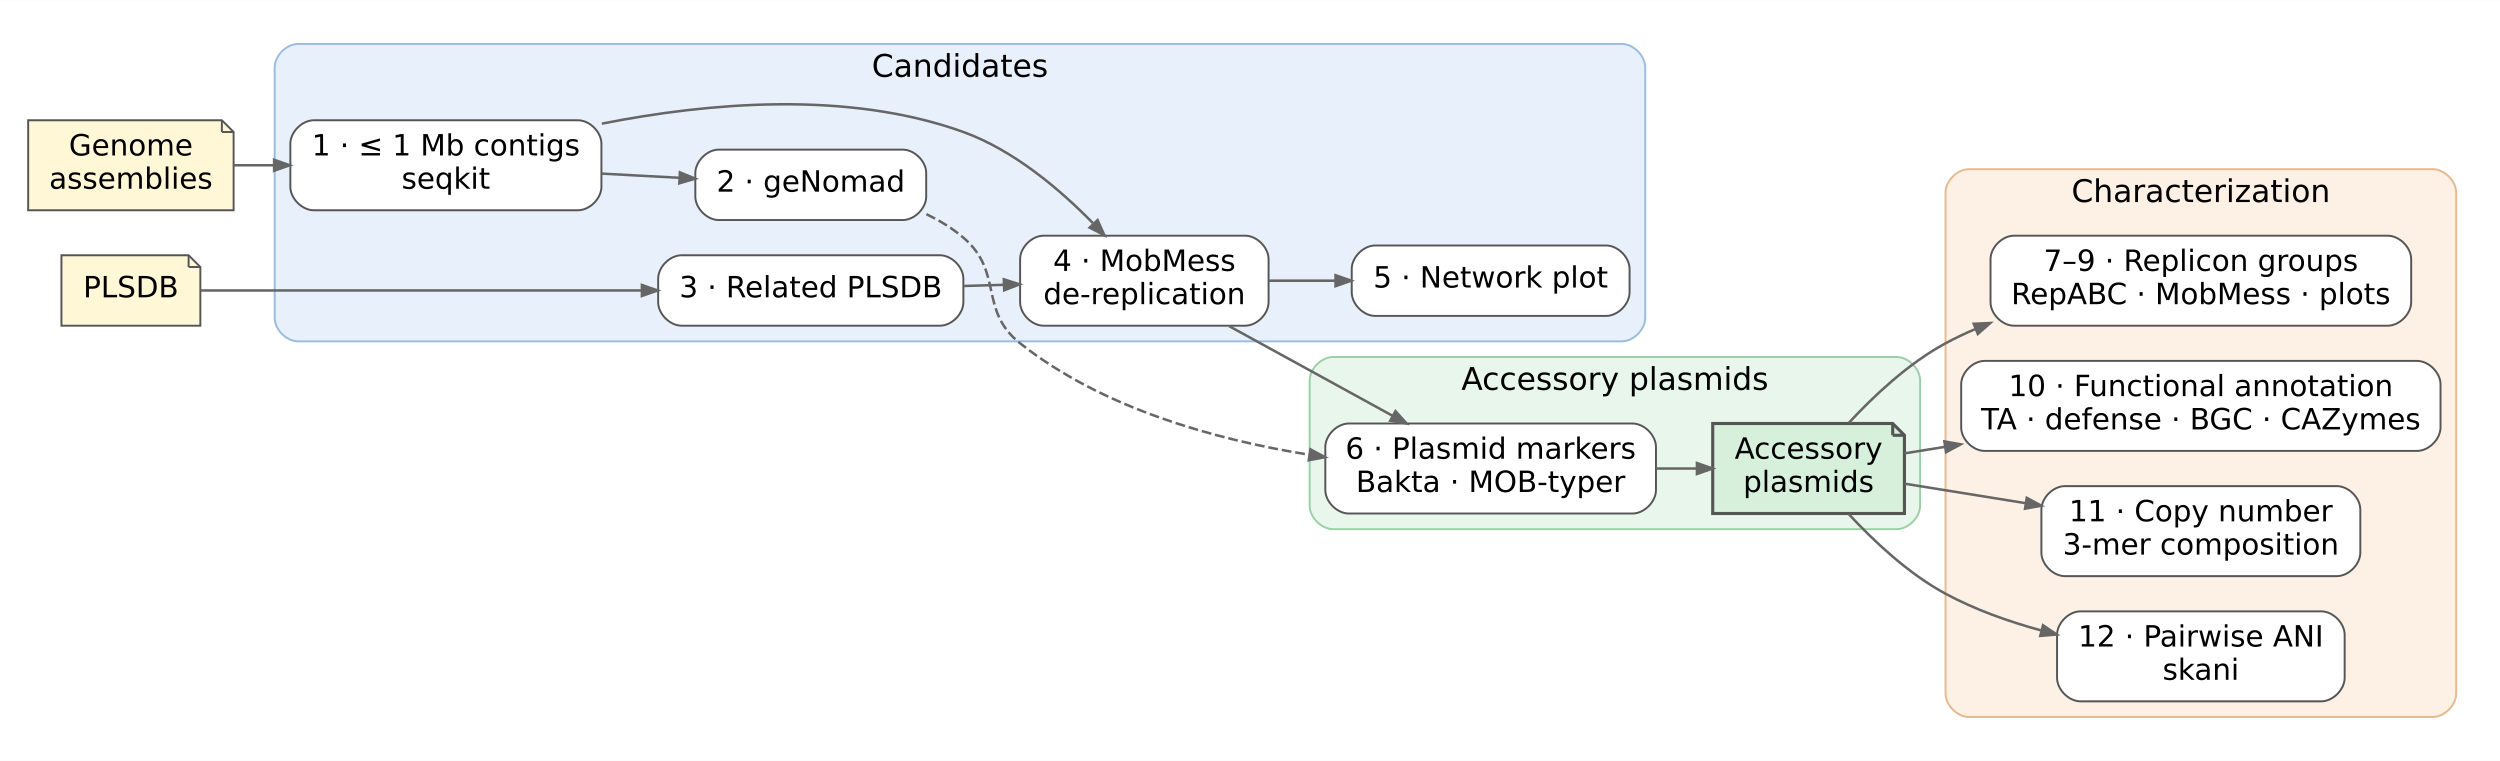
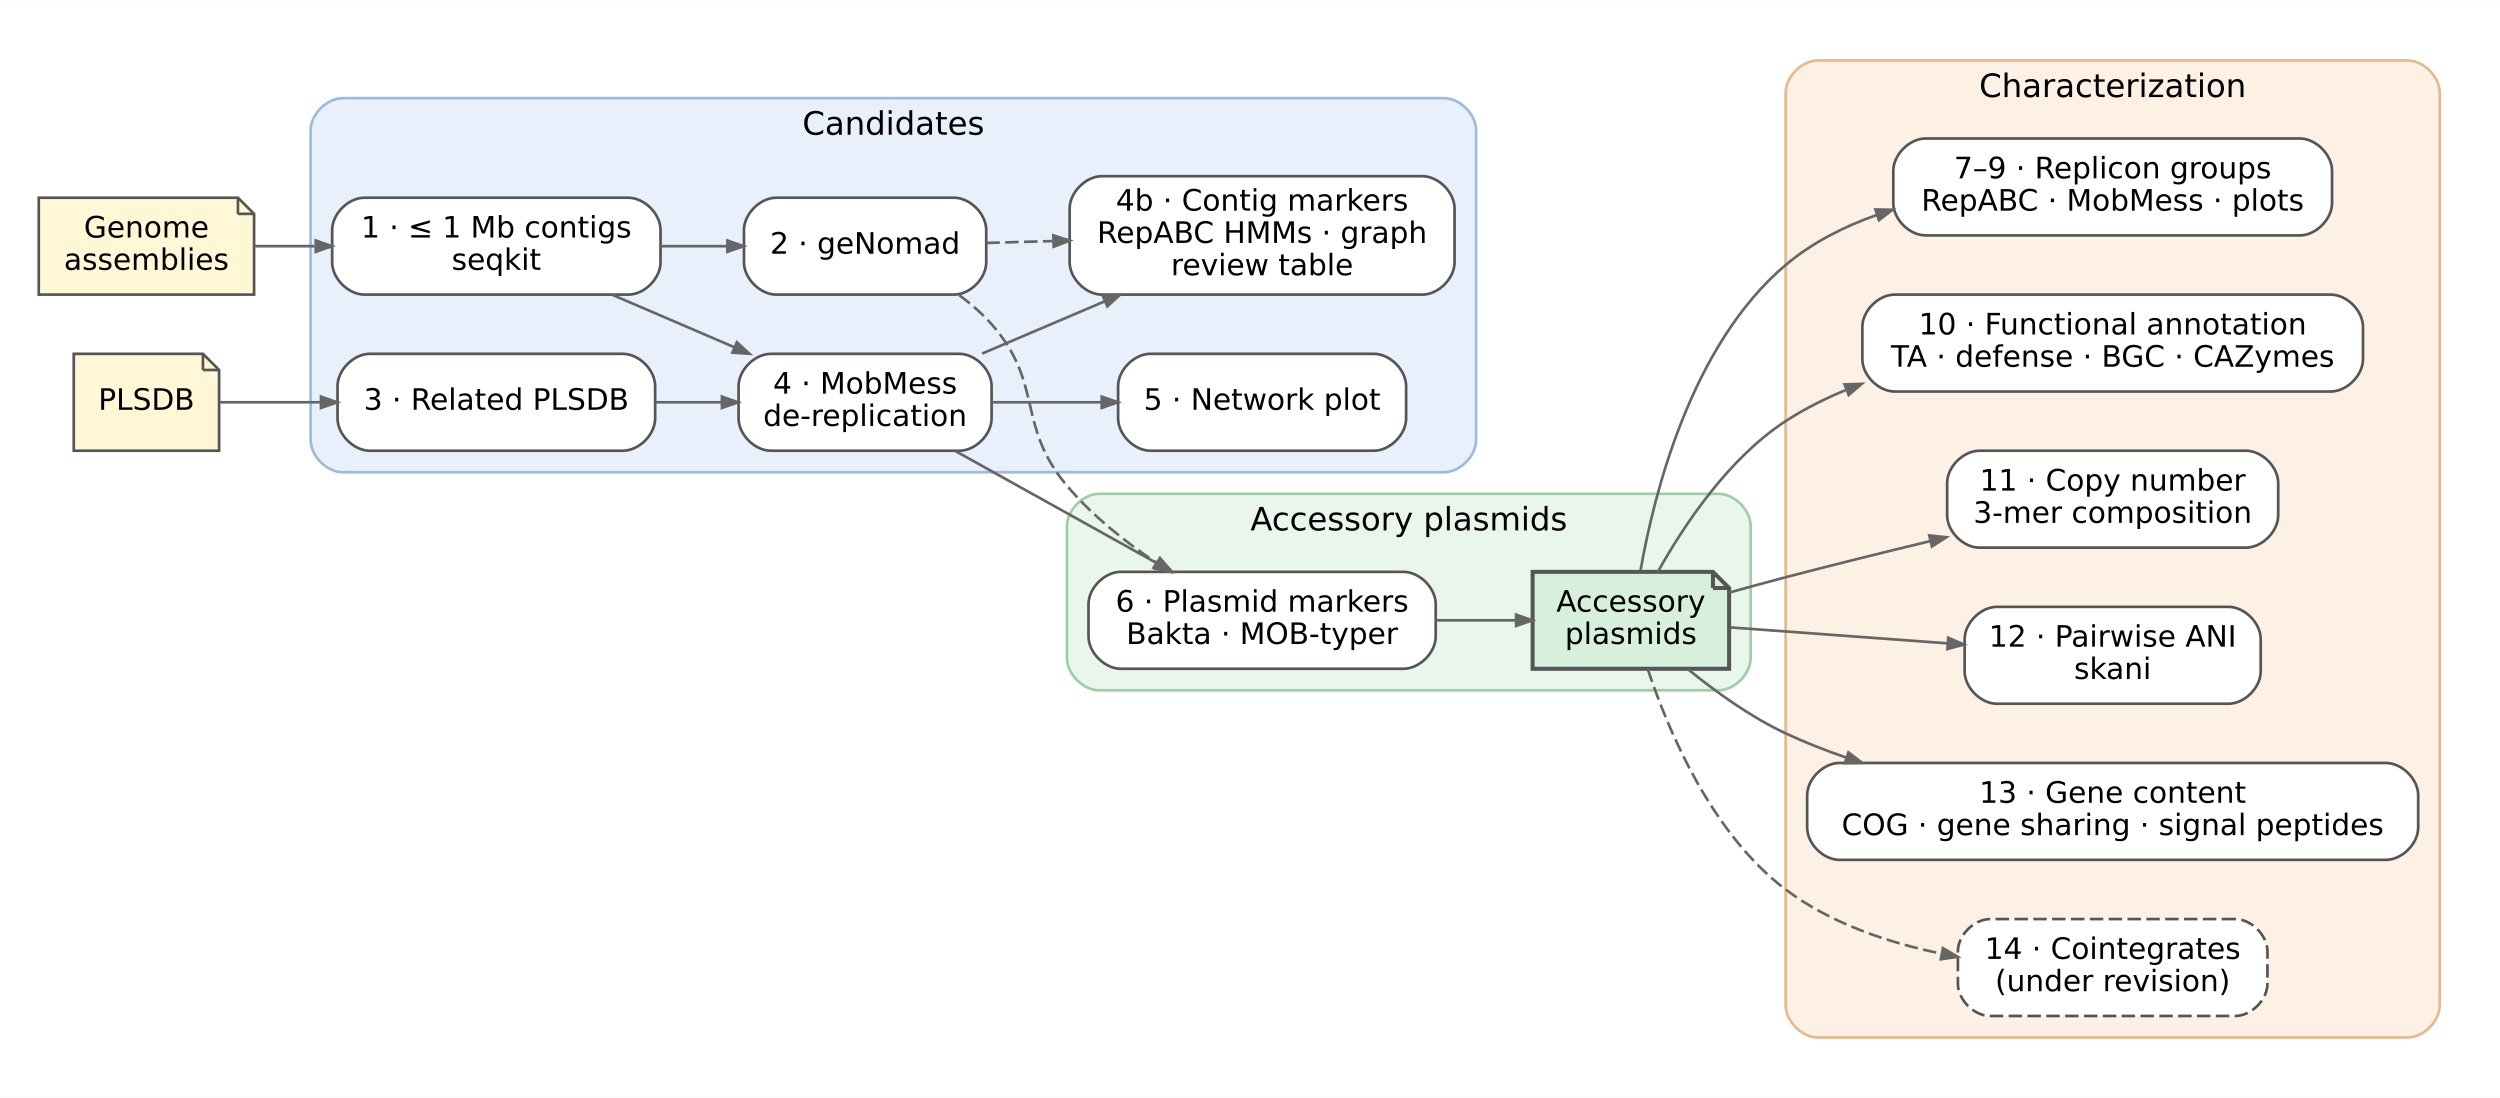
- <svg xmlns="http://www.w3.org/2000/svg" width="1278pt" height="389pt" viewBox="0.00 0.00 1277.80 388.80">
-   <g id="graph0" class="graph" transform="scale(1 1) rotate(0) translate(14.4 374.4)">
-     <polygon fill="white" stroke="transparent" points="-14.4,14.4 -14.4,-374.4 1263.4,-374.4 1263.4,14.4 -14.4,14.4" />
+ <svg xmlns="http://www.w3.org/2000/svg" width="929pt" height="408pt" viewBox="0.00 0.00 928.80 407.80">
+   <g id="graph0" class="graph" transform="scale(1 1) rotate(0) translate(14.4 393.4)">
+     <polygon fill="white" stroke="transparent" points="-14.4,14.4 -14.4,-393.4 914.4,-393.4 914.4,14.4 -14.4,14.4" />
    <g id="clust1" class="cluster">
-       <path fill="#e8f1fb" stroke="#9bbbe0" d="M138,-200C138,-200 814.5,-200 814.5,-200 820.5,-200 826.5,-206 826.5,-212 826.5,-212 826.5,-340 826.5,-340 826.5,-346 820.5,-352 814.5,-352 814.5,-352 138,-352 138,-352 132,-352 126,-346 126,-340 126,-340 126,-212 126,-212 126,-206 132,-200 138,-200" />
-       <text text-anchor="middle" x="476.25" y="-335.2" font-family="DejaVu Sans" font-size="16.00">Candidates</text>
+       <path fill="#e8f1fb" stroke="#9bbbe0" d="M113,-218C113,-218 522,-218 522,-218 528,-218 534,-224 534,-230 534,-230 534,-345 534,-345 534,-351 528,-357 522,-357 522,-357 113,-357 113,-357 107,-357 101,-351 101,-345 101,-345 101,-230 101,-230 101,-224 107,-218 113,-218" />
+       <text text-anchor="middle" x="317.5" y="-343.4" font-family="DejaVu Sans" font-size="12.00">Candidates</text>
    </g>
    <g id="clust2" class="cluster">
-       <path fill="#e9f6ec" stroke="#9ccfa8" d="M667,-104C667,-104 955,-104 955,-104 961,-104 967,-110 967,-116 967,-116 967,-180 967,-180 967,-186 961,-192 955,-192 955,-192 667,-192 667,-192 661,-192 655,-186 655,-180 655,-180 655,-116 655,-116 655,-110 661,-104 667,-104" />
-       <text text-anchor="middle" x="811" y="-175.2" font-family="DejaVu Sans" font-size="16.00">Accessory plasmids</text>
+       <path fill="#e9f6ec" stroke="#9ccfa8" d="M394,-137C394,-137 624,-137 624,-137 630,-137 636,-143 636,-149 636,-149 636,-198 636,-198 636,-204 630,-210 624,-210 624,-210 394,-210 394,-210 388,-210 382,-204 382,-198 382,-198 382,-149 382,-149 382,-143 388,-137 394,-137" />
+       <text text-anchor="middle" x="509" y="-196.4" font-family="DejaVu Sans" font-size="12.00">Accessory plasmids</text>
    </g>
    <g id="clust3" class="cluster">
-       <path fill="#fdf0e4" stroke="#e6b98f" d="M992,-8C992,-8 1229,-8 1229,-8 1235,-8 1241,-14 1241,-20 1241,-20 1241,-276 1241,-276 1241,-282 1235,-288 1229,-288 1229,-288 992,-288 992,-288 986,-288 980,-282 980,-276 980,-276 980,-20 980,-20 980,-14 986,-8 992,-8" />
-       <text text-anchor="middle" x="1110.5" y="-271.2" font-family="DejaVu Sans" font-size="16.00">Characterization</text>
+       <path fill="#fdf0e4" stroke="#e6b98f" d="M661,-8C661,-8 880,-8 880,-8 886,-8 892,-14 892,-20 892,-20 892,-359 892,-359 892,-365 886,-371 880,-371 880,-371 661,-371 661,-371 655,-371 649,-365 649,-359 649,-359 649,-20 649,-20 649,-14 655,-8 661,-8" />
+       <text text-anchor="middle" x="770.5" y="-357.4" font-family="DejaVu Sans" font-size="12.00">Characterization</text>
    </g>
    <g id="node1" class="node">
-       <polygon fill="#fff7d6" stroke="#555555" points="99,-313 0,-313 0,-267 105,-267 105,-307 99,-313" />
-       <polyline fill="none" stroke="#555555" points="99,-313 99,-307 " />
-       <polyline fill="none" stroke="#555555" points="105,-307 99,-307 " />
-       <text text-anchor="middle" x="52.5" y="-295" font-family="DejaVu Sans" font-size="15.00">Genome</text>
-       <text text-anchor="middle" x="52.5" y="-278" font-family="DejaVu Sans" font-size="15.00">assemblies</text>
+       <polygon fill="#fff7d6" stroke="#555555" points="74,-320 0,-320 0,-284 80,-284 80,-314 74,-320" />
+       <polyline fill="none" stroke="#555555" points="74,-320 74,-314 " />
+       <polyline fill="none" stroke="#555555" points="80,-314 74,-314 " />
+       <text text-anchor="middle" x="40" y="-305.2" font-family="DejaVu Sans" font-size="11.00">Genome</text>
+       <text text-anchor="middle" x="40" y="-293.2" font-family="DejaVu Sans" font-size="11.00">assemblies</text>
    </g>
    <g id="node3" class="node">
-       <path fill="white" stroke="#555555" d="M281,-313C281,-313 146,-313 146,-313 140,-313 134,-307 134,-301 134,-301 134,-279 134,-279 134,-273 140,-267 146,-267 146,-267 281,-267 281,-267 287,-267 293,-273 293,-279 293,-279 293,-301 293,-301 293,-307 287,-313 281,-313" />
-       <text text-anchor="middle" x="213.5" y="-295" font-family="DejaVu Sans" font-size="15.00">1 · ≤ 1 Mb contigs</text>
-       <text text-anchor="middle" x="213.5" y="-278" font-family="DejaVu Sans" font-size="15.00">seqkit</text>
+       <path fill="white" stroke="#555555" d="M219,-320C219,-320 121,-320 121,-320 115,-320 109,-314 109,-308 109,-308 109,-296 109,-296 109,-290 115,-284 121,-284 121,-284 219,-284 219,-284 225,-284 231,-290 231,-296 231,-296 231,-308 231,-308 231,-314 225,-320 219,-320" />
+       <text text-anchor="middle" x="170" y="-305.2" font-family="DejaVu Sans" font-size="11.00">1 · ≤ 1 Mb contigs</text>
+       <text text-anchor="middle" x="170" y="-293.2" font-family="DejaVu Sans" font-size="11.00">seqkit</text>
    </g>
    <g id="edge1" class="edge">
-       <path fill="none" stroke="#666666" stroke-width="1.3" d="M105.12,-290C111.71,-290 118.58,-290 125.53,-290" />
-       <polygon fill="#666666" stroke="#666666" stroke-width="1.3" points="125.71,-292.8 133.71,-290 125.71,-287.2 125.71,-292.8" />
+       <path fill="none" stroke="#666666" d="M80.1,-302C87.22,-302 94.83,-302 102.49,-302" />
+       <polygon fill="#666666" stroke="#666666" points="102.92,-304.1 108.92,-302 102.92,-299.9 102.92,-304.1" />
    </g>
    <g id="node2" class="node">
-       <polygon fill="#fff7d6" stroke="#555555" points="82,-244 17,-244 17,-208 88,-208 88,-238 82,-244" />
-       <polyline fill="none" stroke="#555555" points="82,-244 82,-238 " />
-       <polyline fill="none" stroke="#555555" points="88,-238 82,-238 " />
-       <text text-anchor="middle" x="52.5" y="-222.5" font-family="DejaVu Sans" font-size="15.00">PLSDB</text>
+       <polygon fill="#fff7d6" stroke="#555555" points="61,-262 13,-262 13,-226 67,-226 67,-256 61,-262" />
+       <polyline fill="none" stroke="#555555" points="61,-262 61,-256 " />
+       <polyline fill="none" stroke="#555555" points="67,-256 61,-256 " />
+       <text text-anchor="middle" x="40" y="-241.2" font-family="DejaVu Sans" font-size="11.00">PLSDB</text>
    </g>
    <g id="node5" class="node">
-       <path fill="white" stroke="#555555" d="M466,-244C466,-244 334,-244 334,-244 328,-244 322,-238 322,-232 322,-232 322,-220 322,-220 322,-214 328,-208 334,-208 334,-208 466,-208 466,-208 472,-208 478,-214 478,-220 478,-220 478,-232 478,-232 478,-238 472,-244 466,-244" />
-       <text text-anchor="middle" x="400" y="-222.5" font-family="DejaVu Sans" font-size="15.00">3 · Related PLSDB</text>
+       <path fill="white" stroke="#555555" d="M217,-262C217,-262 123,-262 123,-262 117,-262 111,-256 111,-250 111,-250 111,-238 111,-238 111,-232 117,-226 123,-226 123,-226 217,-226 217,-226 223,-226 229,-232 229,-238 229,-238 229,-250 229,-250 229,-256 223,-262 217,-262" />
+       <text text-anchor="middle" x="170" y="-241.2" font-family="DejaVu Sans" font-size="11.00">3 · Related PLSDB</text>
    </g>
    <g id="edge2" class="edge">
-       <path fill="none" stroke="#666666" stroke-width="1.3" d="M88.21,-226C140.44,-226 240.86,-226 313.44,-226" />
-       <polygon fill="#666666" stroke="#666666" stroke-width="1.3" points="313.7,-228.8 321.7,-226 313.7,-223.2 313.7,-228.8" />
+       <path fill="none" stroke="#666666" d="M67.21,-244C78.18,-244 91.47,-244 104.76,-244" />
+       <polygon fill="#666666" stroke="#666666" points="104.86,-246.1 110.86,-244 104.86,-241.9 104.86,-246.1" />
    </g>
    <g id="node4" class="node">
-       <path fill="white" stroke="#555555" d="M447,-298C447,-298 353,-298 353,-298 347,-298 341,-292 341,-286 341,-286 341,-274 341,-274 341,-268 347,-262 353,-262 353,-262 447,-262 447,-262 453,-262 459,-268 459,-274 459,-274 459,-286 459,-286 459,-292 453,-298 447,-298" />
-       <text text-anchor="middle" x="400" y="-276.5" font-family="DejaVu Sans" font-size="15.00">2 · geNomad</text>
+       <path fill="white" stroke="#555555" d="M340,-320C340,-320 274,-320 274,-320 268,-320 262,-314 262,-308 262,-308 262,-296 262,-296 262,-290 268,-284 274,-284 274,-284 340,-284 340,-284 346,-284 352,-290 352,-296 352,-296 352,-308 352,-308 352,-314 346,-320 340,-320" />
+       <text text-anchor="middle" x="307" y="-299.2" font-family="DejaVu Sans" font-size="11.00">2 · geNomad</text>
    </g>
    <g id="edge3" class="edge">
-       <path fill="none" stroke="#666666" stroke-width="1.3" d="M293.01,-285.74C306.21,-285.03 319.78,-284.29 332.63,-283.6" />
-       <polygon fill="#666666" stroke="#666666" stroke-width="1.3" points="333.12,-286.37 340.96,-283.15 332.82,-280.78 333.12,-286.37" />
+       <path fill="none" stroke="#666666" d="M231.39,-302C239.56,-302 247.87,-302 255.83,-302" />
+       <polygon fill="#666666" stroke="#666666" points="255.85,-304.1 261.85,-302 255.85,-299.9 255.85,-304.1" />
    </g>
    <g id="node6" class="node">
-       <path fill="white" stroke="#555555" d="M622,-254C622,-254 519,-254 519,-254 513,-254 507,-248 507,-242 507,-242 507,-220 507,-220 507,-214 513,-208 519,-208 519,-208 622,-208 622,-208 628,-208 634,-214 634,-220 634,-220 634,-242 634,-242 634,-248 628,-254 622,-254" />
-       <text text-anchor="middle" x="570.5" y="-236" font-family="DejaVu Sans" font-size="15.00">4 · MobMess</text>
-       <text text-anchor="middle" x="570.5" y="-219" font-family="DejaVu Sans" font-size="15.00">de-replication</text>
+       <path fill="white" stroke="#555555" d="M342,-262C342,-262 272,-262 272,-262 266,-262 260,-256 260,-250 260,-250 260,-238 260,-238 260,-232 266,-226 272,-226 272,-226 342,-226 342,-226 348,-226 354,-232 354,-238 354,-238 354,-250 354,-250 354,-256 348,-262 342,-262" />
+       <text text-anchor="middle" x="307" y="-247.2" font-family="DejaVu Sans" font-size="11.00">4 · MobMess</text>
+       <text text-anchor="middle" x="307" y="-235.2" font-family="DejaVu Sans" font-size="11.00">de-replication</text>
    </g>
    <g id="edge4" class="edge">
-       <path fill="none" stroke="#666666" stroke-width="1.3" d="M293.21,-311.26C346.84,-321.89 418.61,-328.45 478,-307 503.77,-297.69 527.41,-277.61 544.21,-260.43" />
-       <polygon fill="#666666" stroke="#666666" stroke-width="1.3" points="546.59,-261.98 550.07,-254.25 542.53,-258.12 546.59,-261.98" />
+       <path fill="none" stroke="#666666" d="M212.97,-283.97C227.32,-277.8 243.48,-270.86 258.25,-264.52" />
+       <polygon fill="#666666" stroke="#666666" points="259.37,-266.32 264.05,-262.02 257.71,-262.46 259.37,-266.32" />
+     </g>
+     <g id="node7" class="node">
+       <path fill="white" stroke="#555555" d="M514,-328C514,-328 395,-328 395,-328 389,-328 383,-322 383,-316 383,-316 383,-296 383,-296 383,-290 389,-284 395,-284 395,-284 514,-284 514,-284 520,-284 526,-290 526,-296 526,-296 526,-316 526,-316 526,-322 520,-328 514,-328" />
+       <text text-anchor="middle" x="454.5" y="-315.2" font-family="DejaVu Sans" font-size="11.00">4b · Contig markers</text>
+       <text text-anchor="middle" x="454.5" y="-303.2" font-family="DejaVu Sans" font-size="11.00">RepABC HMMs · graph</text>
+       <text text-anchor="middle" x="454.5" y="-291.2" font-family="DejaVu Sans" font-size="11.00">review table</text>
+     </g>
+     <g id="edge8" class="edge">
+       <path fill="none" stroke="#666666" stroke-dasharray="5,2" d="M352.05,-303.21C359.85,-303.43 368.17,-303.65 376.57,-303.89" />
+       <polygon fill="#666666" stroke="#666666" points="376.94,-306 383,-304.06 377.06,-301.8 376.94,-306" />
+     </g>
+     <g id="node9" class="node">
+       <path fill="white" stroke="#555555" d="M507,-181C507,-181 402,-181 402,-181 396,-181 390,-175 390,-169 390,-169 390,-157 390,-157 390,-151 396,-145 402,-145 402,-145 507,-145 507,-145 513,-145 519,-151 519,-157 519,-157 519,-169 519,-169 519,-175 513,-181 507,-181" />
+       <text text-anchor="middle" x="454.5" y="-166.2" font-family="DejaVu Sans" font-size="11.00">6 · Plasmid markers</text>
+       <text text-anchor="middle" x="454.5" y="-154.2" font-family="DejaVu Sans" font-size="11.00">Bakta · MOB-typer</text>
+     </g>
+     <g id="edge10" class="edge">
+       <path fill="none" stroke="#666666" stroke-dasharray="5,2" d="M341.96,-283.82C346.34,-280.58 350.5,-276.97 354,-273 373.46,-250.92 363.07,-235.53 382,-213 391.21,-202.04 403.36,-192.35 415.04,-184.5" />
+       <polygon fill="#666666" stroke="#666666" points="416.48,-186.06 420.35,-181.02 414.18,-182.55 416.48,-186.06" />
+     </g>
+     <g id="edge5" class="edge">
+       <path fill="none" stroke="#666666" d="M229.04,-244C237.24,-244 245.63,-244 253.71,-244" />
+       <polygon fill="#666666" stroke="#666666" points="253.82,-246.1 259.82,-244 253.82,-241.9 253.82,-246.1" />
+     </g>
+     <g id="edge7" class="edge">
+       <path fill="none" stroke="#666666" d="M350.48,-262.1C364.74,-268.18 380.9,-275.07 396.12,-281.55" />
+       <polygon fill="#666666" stroke="#666666" points="395.34,-283.5 401.68,-283.92 396.99,-279.64 395.34,-283.5" />
    </g>
    <g id="node8" class="node">
-       <path fill="white" stroke="#555555" d="M820,-158C820,-158 675,-158 675,-158 669,-158 663,-152 663,-146 663,-146 663,-124 663,-124 663,-118 669,-112 675,-112 675,-112 820,-112 820,-112 826,-112 832,-118 832,-124 832,-124 832,-146 832,-146 832,-152 826,-158 820,-158" />
-       <text text-anchor="middle" x="747.5" y="-140" font-family="DejaVu Sans" font-size="15.00">6 · Plasmid markers</text>
-       <text text-anchor="middle" x="747.5" y="-123" font-family="DejaVu Sans" font-size="15.00">Bakta · MOB-typer</text>
-     </g>
-     <g id="edge8" class="edge">
-       <path fill="none" stroke="#666666" stroke-width="1.3" stroke-dasharray="5,2" d="M459.1,-265.01C465.9,-261.75 472.4,-257.79 478,-253 498.7,-235.29 485.64,-215.91 507,-199 548.96,-165.79 606.65,-149.74 654.9,-142.02" />
-       <polygon fill="#666666" stroke="#666666" stroke-width="1.3" points="655.38,-144.78 662.86,-140.81 654.53,-139.24 655.38,-144.78" />
-     </g>
-     <g id="edge5" class="edge">
-       <path fill="none" stroke="#666666" stroke-width="1.3" d="M478.35,-228.3C485.04,-228.49 491.79,-228.69 498.43,-228.89" />
-       <polygon fill="#666666" stroke="#666666" stroke-width="1.3" points="498.68,-231.7 506.76,-229.14 498.85,-226.1 498.68,-231.7" />
-     </g>
-     <g id="node7" class="node">
-       <path fill="white" stroke="#555555" d="M806.5,-249C806.5,-249 688.5,-249 688.5,-249 682.5,-249 676.5,-243 676.5,-237 676.5,-237 676.5,-225 676.5,-225 676.5,-219 682.5,-213 688.5,-213 688.5,-213 806.5,-213 806.5,-213 812.5,-213 818.5,-219 818.5,-225 818.5,-225 818.5,-237 818.5,-237 818.5,-243 812.5,-249 806.5,-249" />
-       <text text-anchor="middle" x="747.5" y="-227.5" font-family="DejaVu Sans" font-size="15.00">5 · Network plot</text>
-     </g>
-     <g id="edge7" class="edge">
-       <path fill="none" stroke="#666666" stroke-width="1.3" d="M634.18,-231C645.15,-231 656.69,-231 668.02,-231" />
-       <polygon fill="#666666" stroke="#666666" stroke-width="1.3" points="668.23,-233.8 676.23,-231 668.23,-228.2 668.23,-233.8" />
+       <path fill="white" stroke="#555555" d="M496,-262C496,-262 413,-262 413,-262 407,-262 401,-256 401,-250 401,-250 401,-238 401,-238 401,-232 407,-226 413,-226 413,-226 496,-226 496,-226 502,-226 508,-232 508,-238 508,-238 508,-250 508,-250 508,-256 502,-262 496,-262" />
+       <text text-anchor="middle" x="454.5" y="-241.2" font-family="DejaVu Sans" font-size="11.00">5 · Network plot</text>
    </g>
    <g id="edge6" class="edge">
-       <path fill="none" stroke="#666666" stroke-width="1.3" d="M613.86,-207.76C639.01,-193.96 671.01,-176.41 697.28,-162" />
-       <polygon fill="#666666" stroke="#666666" stroke-width="1.3" points="698.86,-164.33 704.53,-158.02 696.17,-159.42 698.86,-164.33" />
-     </g>
-     <g id="node9" class="node">
-       <polygon fill="#d6f0dc" stroke="#555555" stroke-width="1.6" points="953,-158 861,-158 861,-112 959,-112 959,-152 953,-158" />
-       <polyline fill="none" stroke="#555555" stroke-width="1.6" points="953,-158 953,-152 " />
-       <polyline fill="none" stroke="#555555" stroke-width="1.6" points="959,-152 953,-152 " />
-       <text text-anchor="middle" x="910" y="-140" font-family="DejaVu Sans" font-size="15.00">Accessory</text>
-       <text text-anchor="middle" x="910" y="-123" font-family="DejaVu Sans" font-size="15.00">plasmids</text>
+       <path fill="none" stroke="#666666" d="M354.04,-244C366.96,-244 381.19,-244 394.75,-244" />
+       <polygon fill="#666666" stroke="#666666" points="394.92,-246.1 400.92,-244 394.92,-241.9 394.92,-246.1" />
    </g>
    <g id="edge9" class="edge">
-       <path fill="none" stroke="#666666" stroke-width="1.3" d="M832.04,-135C839,-135 845.93,-135 852.62,-135" />
-       <polygon fill="#666666" stroke="#666666" stroke-width="1.3" points="852.94,-137.8 860.94,-135 852.94,-132.2 852.94,-137.8" />
+       <path fill="none" stroke="#666666" d="M340.65,-225.82C362.84,-213.47 392.26,-197.09 415.49,-184.16" />
+       <polygon fill="#666666" stroke="#666666" points="416.74,-185.87 420.96,-181.12 414.69,-182.2 416.74,-185.87" />
    </g>
    <g id="node10" class="node">
-       <path fill="white" stroke="#555555" d="M1206,-254C1206,-254 1015,-254 1015,-254 1009,-254 1003,-248 1003,-242 1003,-242 1003,-220 1003,-220 1003,-214 1009,-208 1015,-208 1015,-208 1206,-208 1206,-208 1212,-208 1218,-214 1218,-220 1218,-220 1218,-242 1218,-242 1218,-248 1212,-254 1206,-254" />
-       <text text-anchor="middle" x="1110.5" y="-236" font-family="DejaVu Sans" font-size="15.00">7–9 · Replicon groups</text>
-       <text text-anchor="middle" x="1110.5" y="-219" font-family="DejaVu Sans" font-size="15.00">RepABC · MobMess · plots</text>
+       <polygon fill="#d6f0dc" stroke="#555555" stroke-width="1.5" points="622,-181 555,-181 555,-145 628,-145 628,-175 622,-181" />
+       <polyline fill="none" stroke="#555555" stroke-width="1.5" points="622,-181 622,-175 " />
+       <polyline fill="none" stroke="#555555" stroke-width="1.5" points="628,-175 622,-175 " />
+       <text text-anchor="middle" x="591.5" y="-166.2" font-family="DejaVu Sans" font-size="11.00">Accessory</text>
+       <text text-anchor="middle" x="591.5" y="-154.2" font-family="DejaVu Sans" font-size="11.00">plasmids</text>
    </g>
-     <g id="edge10" class="edge">
-       <path fill="none" stroke="#666666" stroke-width="1.3" d="M930.53,-158.29C943.27,-172.06 961.02,-188.75 980,-199 984.86,-201.62 989.94,-204.04 995.15,-206.26" />
-       <polygon fill="#666666" stroke="#666666" stroke-width="1.3" points="994.41,-208.98 1002.88,-209.37 996.51,-203.78 994.41,-208.98" />
+     <g id="edge11" class="edge">
+       <path fill="none" stroke="#666666" d="M519.05,-163C529.14,-163 539.36,-163 548.79,-163" />
+       <polygon fill="#666666" stroke="#666666" points="548.86,-165.1 554.86,-163 548.86,-160.9 548.86,-165.1" />
    </g>
    <g id="node11" class="node">
-       <path fill="white" stroke="#555555" d="M1221,-190C1221,-190 1000,-190 1000,-190 994,-190 988,-184 988,-178 988,-178 988,-156 988,-156 988,-150 994,-144 1000,-144 1000,-144 1221,-144 1221,-144 1227,-144 1233,-150 1233,-156 1233,-156 1233,-178 1233,-178 1233,-184 1227,-190 1221,-190" />
-       <text text-anchor="middle" x="1110.5" y="-172" font-family="DejaVu Sans" font-size="15.00">10 · Functional annotation</text>
-       <text text-anchor="middle" x="1110.5" y="-155" font-family="DejaVu Sans" font-size="15.00">TA · defense · BGC · CAZymes</text>
+       <path fill="white" stroke="#555555" d="M840,-342C840,-342 701,-342 701,-342 695,-342 689,-336 689,-330 689,-330 689,-318 689,-318 689,-312 695,-306 701,-306 701,-306 840,-306 840,-306 846,-306 852,-312 852,-318 852,-318 852,-330 852,-330 852,-336 846,-342 840,-342" />
+       <text text-anchor="middle" x="770.5" y="-327.2" font-family="DejaVu Sans" font-size="11.00">7–9 · Replicon groups</text>
+       <text text-anchor="middle" x="770.5" y="-315.2" font-family="DejaVu Sans" font-size="11.00">RepABC · MobMess · plots</text>
    </g>
-     <g id="edge11" class="edge">
-       <path fill="none" stroke="#666666" stroke-width="1.3" d="M959.05,-142.75C965.62,-143.81 972.61,-144.93 979.83,-146.1" />
-       <polygon fill="#666666" stroke="#666666" stroke-width="1.3" points="979.41,-148.86 987.75,-147.37 980.3,-143.34 979.41,-148.86" />
+     <g id="edge12" class="edge">
+       <path fill="none" stroke="#666666" d="M595.08,-181.43C600.1,-210.16 613.96,-265.41 649,-295 658.84,-303.31 670.66,-309.31 683,-313.64" />
+       <polygon fill="#666666" stroke="#666666" points="682.35,-315.64 688.7,-315.52 683.66,-311.65 682.35,-315.64" />
    </g>
    <g id="node12" class="node">
-       <path fill="white" stroke="#555555" d="M1180,-126C1180,-126 1041,-126 1041,-126 1035,-126 1029,-120 1029,-114 1029,-114 1029,-92 1029,-92 1029,-86 1035,-80 1041,-80 1041,-80 1180,-80 1180,-80 1186,-80 1192,-86 1192,-92 1192,-92 1192,-114 1192,-114 1192,-120 1186,-126 1180,-126" />
-       <text text-anchor="middle" x="1110.5" y="-108" font-family="DejaVu Sans" font-size="15.00">11 · Copy number</text>
-       <text text-anchor="middle" x="1110.5" y="-91" font-family="DejaVu Sans" font-size="15.00">3-mer composition</text>
+       <path fill="white" stroke="#555555" d="M851.5,-284C851.5,-284 689.5,-284 689.5,-284 683.5,-284 677.5,-278 677.5,-272 677.5,-272 677.5,-260 677.5,-260 677.5,-254 683.5,-248 689.5,-248 689.5,-248 851.5,-248 851.5,-248 857.5,-248 863.5,-254 863.5,-260 863.5,-260 863.5,-272 863.5,-272 863.5,-278 857.5,-284 851.5,-284" />
+       <text text-anchor="middle" x="770.5" y="-269.2" font-family="DejaVu Sans" font-size="11.00">10 · Functional annotation</text>
+       <text text-anchor="middle" x="770.5" y="-257.2" font-family="DejaVu Sans" font-size="11.00">TA · defense · BGC · CAZymes</text>
    </g>
-     <g id="edge12" class="edge">
-       <path fill="none" stroke="#666666" stroke-width="1.3" d="M959.05,-127.25C977.67,-124.25 999.6,-120.72 1020.87,-117.29" />
-       <polygon fill="#666666" stroke="#666666" stroke-width="1.3" points="1021.53,-120.02 1028.98,-115.98 1020.64,-114.49 1021.53,-120.02" />
+     <g id="edge13" class="edge">
+       <path fill="none" stroke="#666666" d="M601.59,-181.1C611.1,-198.14 627.6,-223.06 649,-237 655.9,-241.49 663.42,-245.29 671.23,-248.5" />
+       <polygon fill="#666666" stroke="#666666" points="670.91,-250.63 677.26,-250.84 672.43,-246.71 670.91,-250.63" />
    </g>
    <g id="node13" class="node">
-       <path fill="white" stroke="#555555" d="M1172,-62C1172,-62 1049,-62 1049,-62 1043,-62 1037,-56 1037,-50 1037,-50 1037,-28 1037,-28 1037,-22 1043,-16 1049,-16 1049,-16 1172,-16 1172,-16 1178,-16 1184,-22 1184,-28 1184,-28 1184,-50 1184,-50 1184,-56 1178,-62 1172,-62" />
-       <text text-anchor="middle" x="1110.5" y="-44" font-family="DejaVu Sans" font-size="15.00">12 · Pairwise ANI</text>
-       <text text-anchor="middle" x="1110.5" y="-27" font-family="DejaVu Sans" font-size="15.00">skani</text>
+       <path fill="white" stroke="#555555" d="M820,-226C820,-226 721,-226 721,-226 715,-226 709,-220 709,-214 709,-214 709,-202 709,-202 709,-196 715,-190 721,-190 721,-190 820,-190 820,-190 826,-190 832,-196 832,-202 832,-202 832,-214 832,-214 832,-220 826,-226 820,-226" />
+       <text text-anchor="middle" x="770.5" y="-211.2" font-family="DejaVu Sans" font-size="11.00">11 · Copy number</text>
+       <text text-anchor="middle" x="770.5" y="-199.2" font-family="DejaVu Sans" font-size="11.00">3-mer composition</text>
    </g>
-     <g id="edge13" class="edge">
-       <path fill="none" stroke="#666666" stroke-width="1.3" d="M930.53,-111.71C943.27,-97.94 961.02,-81.25 980,-71 994.97,-62.92 1012.02,-56.84 1028.72,-52.28" />
-       <polygon fill="#666666" stroke="#666666" stroke-width="1.3" points="1029.83,-54.88 1036.87,-50.16 1028.43,-49.46 1029.83,-54.88" />
+     <g id="edge14" class="edge">
+       <path fill="none" stroke="#666666" d="M628.01,-173.29C634.95,-175.23 642.19,-177.22 649,-179 666.39,-183.55 685.27,-188.22 702.81,-192.45" />
+       <polygon fill="#666666" stroke="#666666" points="702.37,-194.51 708.7,-193.87 703.36,-190.42 702.37,-194.51" />
+     </g>
+     <g id="node14" class="node">
+       <path fill="white" stroke="#555555" d="M813.5,-168C813.5,-168 727.5,-168 727.5,-168 721.5,-168 715.5,-162 715.5,-156 715.5,-156 715.5,-144 715.5,-144 715.5,-138 721.5,-132 727.5,-132 727.5,-132 813.5,-132 813.5,-132 819.5,-132 825.5,-138 825.5,-144 825.5,-144 825.5,-156 825.5,-156 825.5,-162 819.5,-168 813.5,-168" />
+       <text text-anchor="middle" x="770.5" y="-153.2" font-family="DejaVu Sans" font-size="11.00">12 · Pairwise ANI</text>
+       <text text-anchor="middle" x="770.5" y="-141.2" font-family="DejaVu Sans" font-size="11.00">skani</text>
+     </g>
+     <g id="edge15" class="edge">
+       <path fill="none" stroke="#666666" d="M628.32,-160.37C651.52,-158.67 682.3,-156.4 709.21,-154.43" />
+       <polygon fill="#666666" stroke="#666666" points="709.41,-156.52 715.24,-153.99 709.1,-152.33 709.41,-156.52" />
+     </g>
+     <g id="node15" class="node">
+       <path fill="white" stroke="#555555" d="M872,-110C872,-110 669,-110 669,-110 663,-110 657,-104 657,-98 657,-98 657,-86 657,-86 657,-80 663,-74 669,-74 669,-74 872,-74 872,-74 878,-74 884,-80 884,-86 884,-86 884,-98 884,-98 884,-104 878,-110 872,-110" />
+       <text text-anchor="middle" x="770.5" y="-95.2" font-family="DejaVu Sans" font-size="11.00">13 · Gene content</text>
+       <text text-anchor="middle" x="770.5" y="-83.2" font-family="DejaVu Sans" font-size="11.00">COG · gene sharing · signal peptides</text>
+     </g>
+     <g id="edge16" class="edge">
+       <path fill="none" stroke="#666666" d="M612.67,-144.87C622.91,-136.51 635.94,-127.11 649,-121 656.14,-117.66 663.71,-114.68 671.44,-112.02" />
+       <polygon fill="#666666" stroke="#666666" points="672.34,-113.94 677.37,-110.06 671.02,-109.95 672.34,-113.94" />
+     </g>
+     <g id="node16" class="node">
+       <path fill="white" stroke="#555555" stroke-dasharray="5,2" d="M816,-52C816,-52 725,-52 725,-52 719,-52 713,-46 713,-40 713,-40 713,-28 713,-28 713,-22 719,-16 725,-16 725,-16 816,-16 816,-16 822,-16 828,-22 828,-28 828,-28 828,-40 828,-40 828,-46 822,-52 816,-52" />
+       <text text-anchor="middle" x="770.5" y="-37.2" font-family="DejaVu Sans" font-size="11.00">14 · Cointegrates</text>
+       <text text-anchor="middle" x="770.5" y="-25.2" font-family="DejaVu Sans" font-size="11.00">(under revision)</text>
+     </g>
+     <g id="edge17" class="edge">
+       <path fill="none" stroke="#666666" stroke-dasharray="5,2" d="M597.78,-144.83C605.34,-122.14 621.46,-83.78 649,-63 665.65,-50.44 686.97,-43.23 707.03,-39.13" />
+       <polygon fill="#666666" stroke="#666666" points="707.43,-41.19 712.93,-38 706.64,-37.06 707.43,-41.19" />
    </g>
  </g>
</svg>
